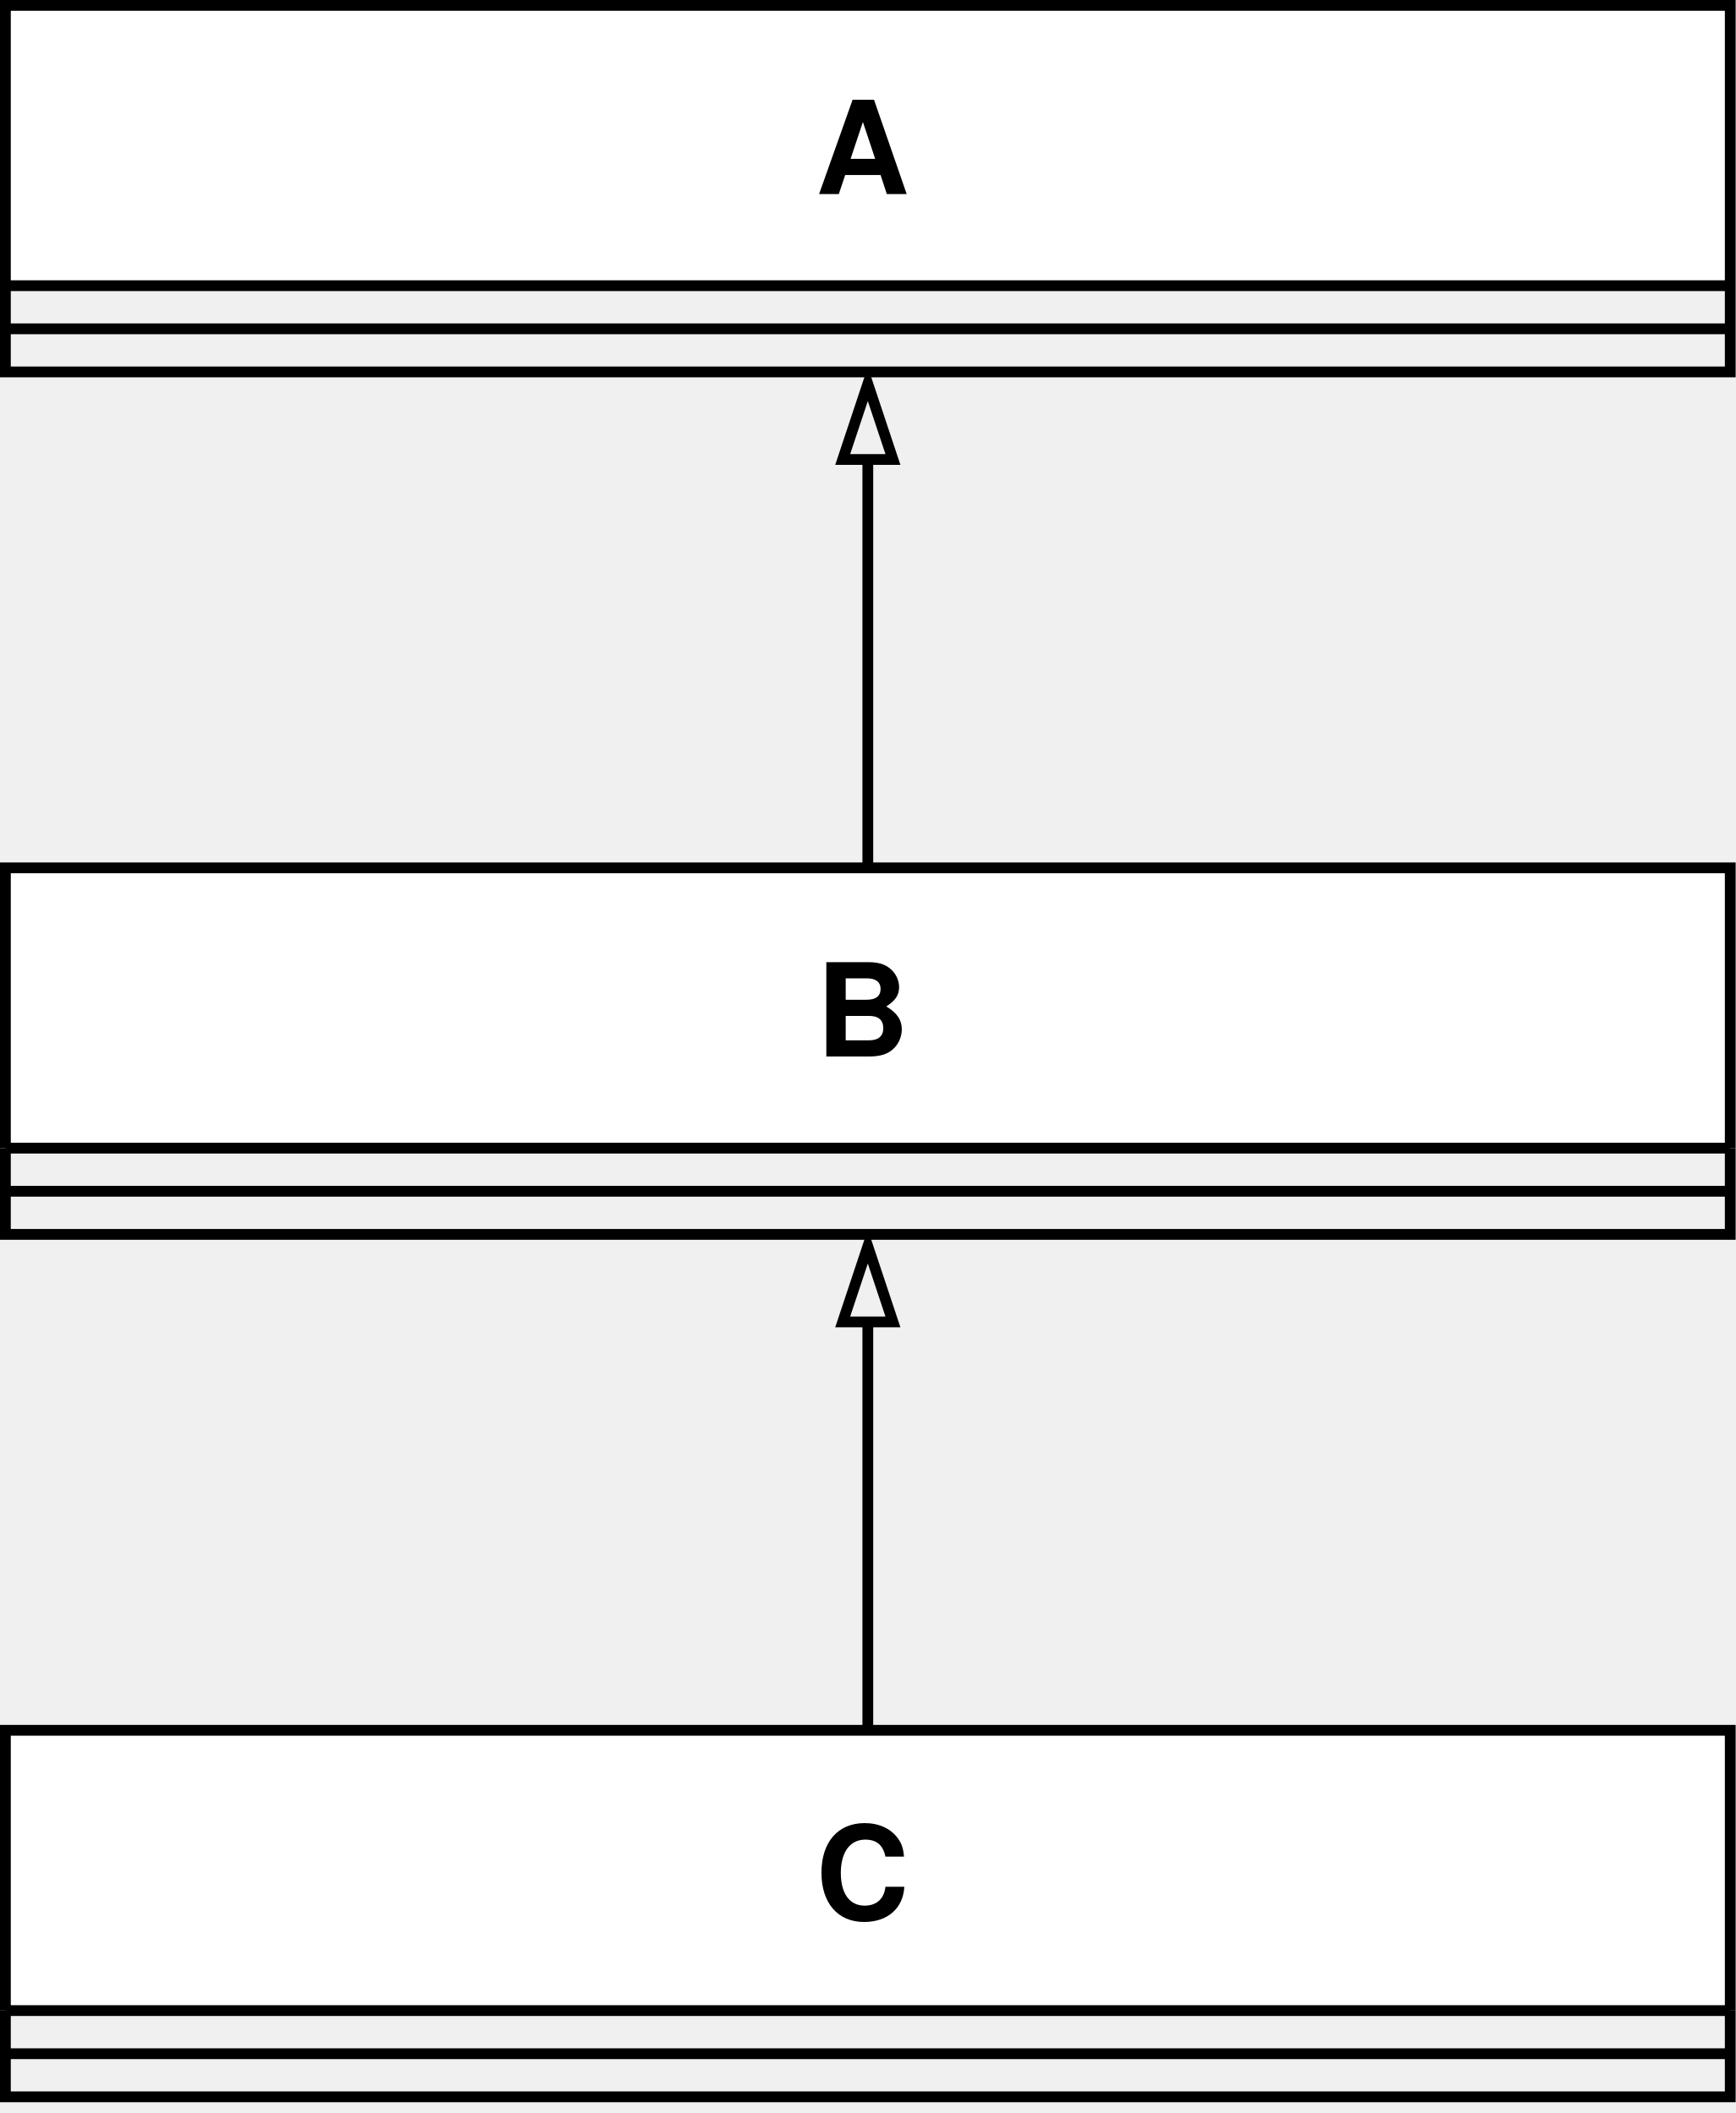
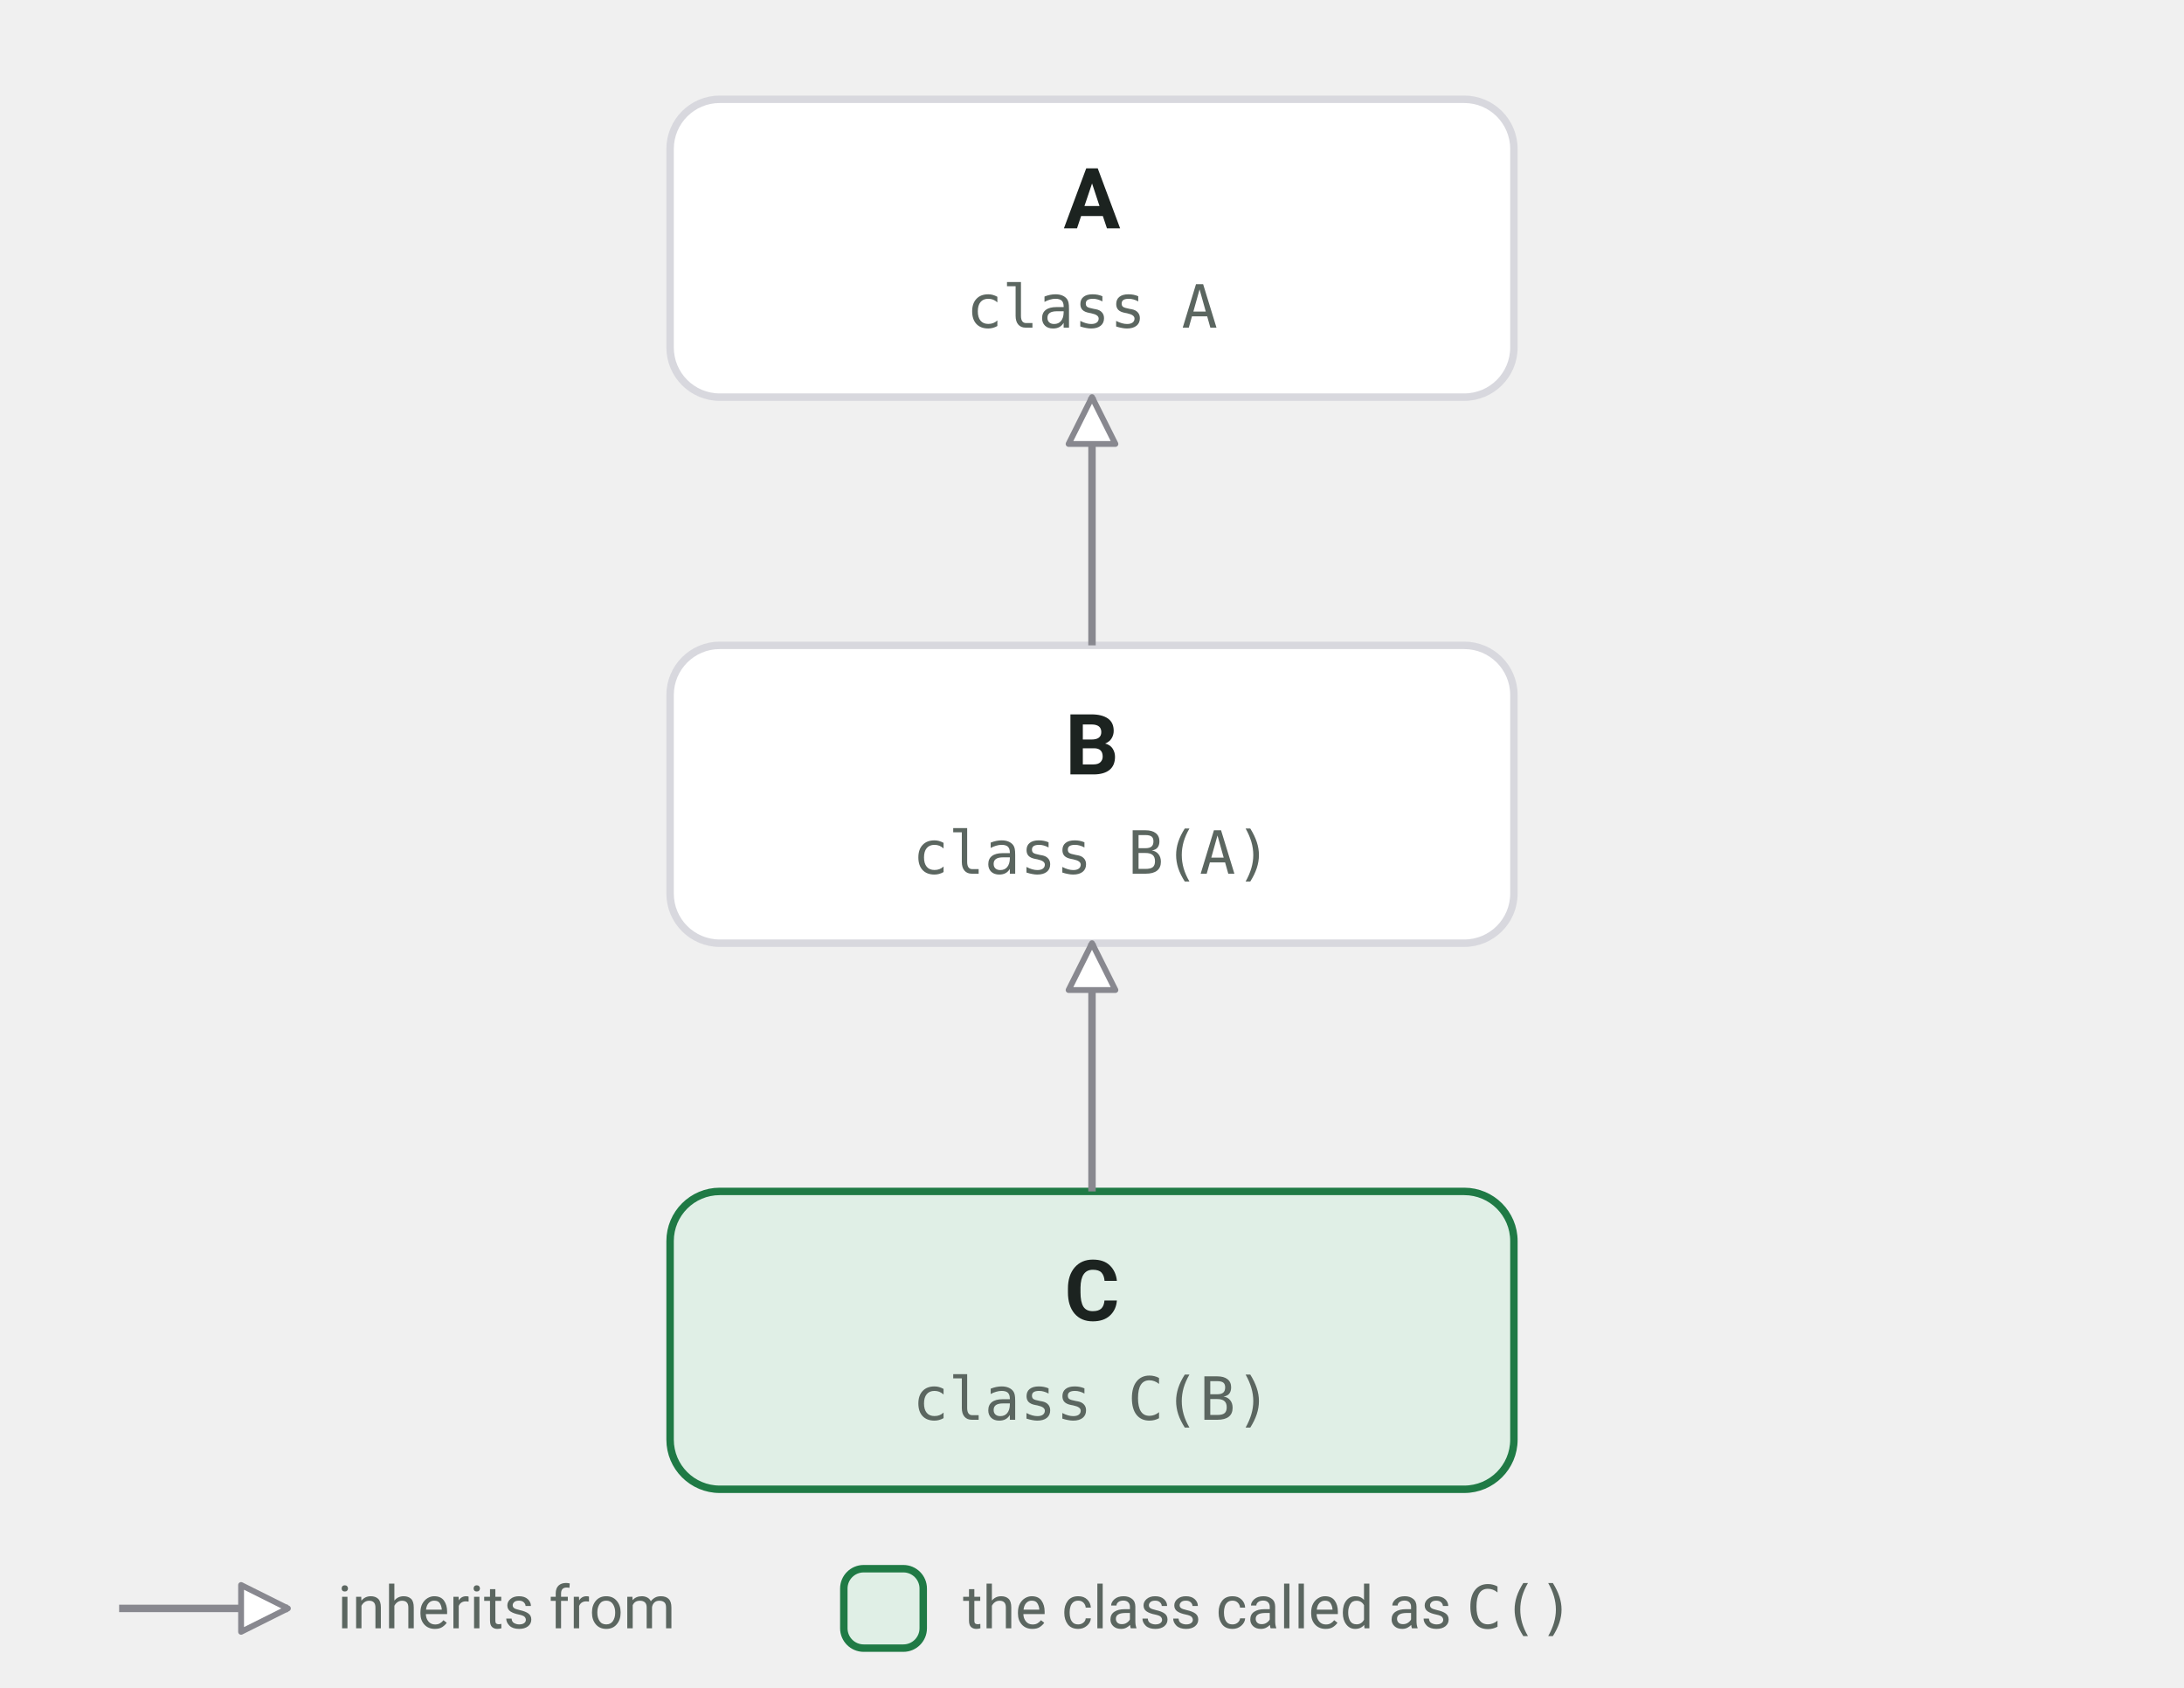
- <svg xmlns="http://www.w3.org/2000/svg" version="1.1" width="161px" height="196px" viewBox="-0.5 -0.5 161 196" content="&lt;mxfile host=&quot;app.diagrams.net&quot; modified=&quot;2020-06-11T10:15:38.351Z&quot; agent=&quot;5.0 (X11; Linux x86_64) AppleWebKit/537.36 (KHTML, like Gecko) Chrome/83.0.41.97 Safari/537.36&quot; etag=&quot;7kAeP6UP89A62trlkY_O&quot; version=&quot;13.2.1&quot; type=&quot;device&quot;&gt;&lt;diagram id=&quot;z8LmLa2J3TkODZhrUSlh&quot; name=&quot;Page-1&quot;&gt;7VjbbuIwEP0aHrvKBSh9bLjsrtRKaKnUdt9MYhKrjidyzCX9+h0nzo2UFVvKtg+8oMzxeOKZcw4k9NxxvPsuSRLdQ0B5z7GCXc+d9Bxn4Nr4qYGsAFzrpgBCyYICsmtgwV6pAS2DrllA01aiAuCKJW3QByGor1oYkRK27bQV8PZdExLSDrDwCe+ijyxQUYGOnOsa/0FZGJV3toemv5iUyaaTNCIBbBuQO+25Ywmgiqt4N6Zcz66cS7FvdmC1OpikQh2zwZtN08f5Ol3OH1/Fz81vy5o9XZkqG8LXpuFbc1qVlSNItyzmRGDkrUCohVmxMSachQKvfTwDlQhsqFQMp3drFhQkiPoR48EdyWCtT5oq4r+UkReBZK9YlnBTE5elMkJwhq2Mhd6JsIWopCnmzMv27T3onuxaiXckVQbwgXOSpGxZtRETGTLhgVIQmyQzF2yH7g4O3K5oRPlTiKmSGaaYDX1DfNYOt7WM7KHBooaE3L5Rr1FuWBWuycULw+8/cO12uO5QzVlOc6okvFR61xNaMc7HwAE5ngjIk0ruOV2pN5iPWRDwvFhCfCbCB62EyZVdI3f5xolbI7/MFDQkQRFFCo40IZwsKZ9DyhQDXV8WuV4CTKh8VAOvN5jkiFRjENgEYTlTFLnfUs3/cbQedkqXa0MuCvUockdn4nbY4da7+Pg8Pradzzby9cXIJxh5+KWNPOpwO74Y+TxGdqzPNvLNxcgnGHn0pY1sH/G4RUVwq99RMFpy8F8eIia0v1Rceg8nILMnPfBvgzJ8bq5NSlcVUVZGO6Ya2zB6bqzUm3RQ7RHBjOkmG36jQef1aM9t2BCspU//MgrDBH6NhPQdj1gNBgdvEFhiknKi2KZ93LdoNXeYa5nWXw62tfcz71rtEkWbZlfzPWu/0KBdaLRXpxhDp04usqrrE3TX/xDdvUs/79TquXQ3OlJ3B54I/pPu3I/SnbNXaPhRwsOw/puiSK//63GnfwA=&lt;/diagram&gt;&lt;/mxfile&gt;" style="background-color: rgb(255, 255, 255);">
-   <defs />
-   <g>
-     <path d="M 0 26 L 0 0 L 160 0 L 160 26" fill="#ffffff" stroke="#000000" stroke-miterlimit="10" pointer-events="all" />
-     <path d="M 0 26 L 0 34 L 160 34 L 160 26" fill="none" stroke="#000000" stroke-miterlimit="10" pointer-events="none" />
-     <path d="M 0 26 L 160 26" fill="none" stroke="#000000" stroke-miterlimit="10" pointer-events="none" />
-     <g fill="#000000" font-family="Helvetica" font-weight="bold" text-anchor="middle" font-size="12px">
-       <text x="79.5" y="17.5">A</text>
-     </g>
-     <path d="M 0 30 L 160 30" fill="none" stroke="#000000" stroke-miterlimit="10" pointer-events="none" />
-     <path d="M 0 106 L 0 80 L 160 80 L 160 106" fill="#ffffff" stroke="#000000" stroke-miterlimit="10" pointer-events="none" />
-     <path d="M 0 106 L 0 114 L 160 114 L 160 106" fill="none" stroke="#000000" stroke-miterlimit="10" pointer-events="none" />
-     <path d="M 0 106 L 160 106" fill="none" stroke="#000000" stroke-miterlimit="10" pointer-events="none" />
-     <g fill="#000000" font-family="Helvetica" font-weight="bold" text-anchor="middle" font-size="12px">
-       <text x="79.5" y="97.5">B</text>
-     </g>
-     <path d="M 0 110 L 160 110" fill="none" stroke="#000000" stroke-miterlimit="10" pointer-events="none" />
-     <path d="M 0 186 L 0 160 L 160 160 L 160 186" fill="#ffffff" stroke="#000000" stroke-miterlimit="10" pointer-events="none" />
-     <path d="M 0 186 L 0 194 L 160 194 L 160 186" fill="none" stroke="#000000" stroke-miterlimit="10" pointer-events="none" />
-     <path d="M 0 186 L 160 186" fill="none" stroke="#000000" stroke-miterlimit="10" pointer-events="none" />
-     <g fill="#000000" font-family="Helvetica" font-weight="bold" text-anchor="middle" font-size="12px">
-       <text x="79.5" y="177.5">C</text>
-     </g>
-     <path d="M 0 190 L 160 190" fill="none" stroke="#000000" stroke-miterlimit="10" pointer-events="none" />
-     <path d="M 80 80 L 80 42.12" fill="none" stroke="#000000" stroke-miterlimit="10" pointer-events="none" />
-     <path d="M 80 35.12 L 82.33 42.12 L 77.67 42.12 Z" fill="none" stroke="#000000" stroke-miterlimit="10" pointer-events="none" />
-     <path d="M 80 160 L 80 122.12" fill="none" stroke="#000000" stroke-miterlimit="10" pointer-events="none" />
-     <path d="M 80 115.12 L 82.33 122.12 L 77.67 122.12 Z" fill="none" stroke="#000000" stroke-miterlimit="10" pointer-events="none" />
-   </g>
+ <svg xmlns="http://www.w3.org/2000/svg" viewBox="0 0 440 340" width="440" height="340" role="img" aria-labelledby="t d">
+   <style>
+     text { font-family: ui-sans-serif, system-ui, -apple-system, "Segoe UI", Roboto, "Helvetica Neue", Arial, sans-serif; }
+     .mono { font-family: ui-monospace, "SF Mono", Menlo, Consolas, monospace; }
+     @media (prefers-color-scheme: dark) {
+       .ink   { fill: #e7ede9; }
+       .muted { fill: #9aa8a0; }
+       .card  { fill: #1b1d22; stroke: #2e3036; }
+       .soft  { fill: #16261d; stroke: #4fc07d; }
+       .line  { stroke: #676a72; }
+       .tri   { fill: #1b1d22; stroke: #676a72; }
+     }
+   </style>
+   <defs>
+     <marker id="g" viewBox="0 0 14 14" refX="13" refY="7" markerWidth="11" markerHeight="11" markerUnits="userSpaceOnUse" orient="auto">
+       <path class="tri" d="M1 1 L13 7 L1 13 z" fill="#ffffff" stroke="#88888f" stroke-width="1.5" stroke-linejoin="round" />
+     </marker>
+   </defs>
+   <rect class="card" x="135" y="20" width="170" height="60" rx="10" fill="#ffffff" stroke="#d8d8de" stroke-width="1.5" />
+   <text class="ink" x="220" y="46" fill="#1c2320" font-size="17" text-anchor="middle" font-weight="700">A</text>
+   <text class="muted mono" x="220" y="66" fill="#5b6660" font-size="12" text-anchor="middle">class A</text>
+   <rect class="card" x="135" y="130" width="170" height="60" rx="10" fill="#ffffff" stroke="#d8d8de" stroke-width="1.5" />
+   <text class="ink" x="220" y="156" fill="#1c2320" font-size="17" text-anchor="middle" font-weight="700">B</text>
+   <text class="muted mono" x="220" y="176" fill="#5b6660" font-size="12" text-anchor="middle">class B(A)</text>
+   <rect class="soft" x="135" y="240" width="170" height="60" rx="10" fill="#e0efe6" stroke="#1f7a45" stroke-width="1.5" />
+   <text class="ink" x="220" y="266" fill="#1c2320" font-size="17" text-anchor="middle" font-weight="700">C</text>
+   <text class="muted mono" x="220" y="286" fill="#5b6660" font-size="12" text-anchor="middle">class C(B)</text>
+   <path class="line" d="M220 130 L220 80" fill="none" stroke="#88888f" stroke-width="1.5" marker-end="url(#g)" />
+   <path class="line" d="M220 240 L220 190" fill="none" stroke="#88888f" stroke-width="1.5" marker-end="url(#g)" />
+   <path class="line" d="M24 324 L58 324" fill="none" stroke="#88888f" stroke-width="1.5" marker-end="url(#g)" />
+   <text class="muted" x="68" y="328" fill="#5b6660" font-size="12" text-anchor="start">inherits from</text>
+   <rect class="soft" x="170" y="316" width="16" height="16" rx="4" fill="#e0efe6" stroke="#1f7a45" stroke-width="1.5" />
+   <text class="muted" x="194" y="328" fill="#5b6660" font-size="12" text-anchor="start">the class called as <tspan class="mono">C()</tspan>
+   </text>
</svg>
